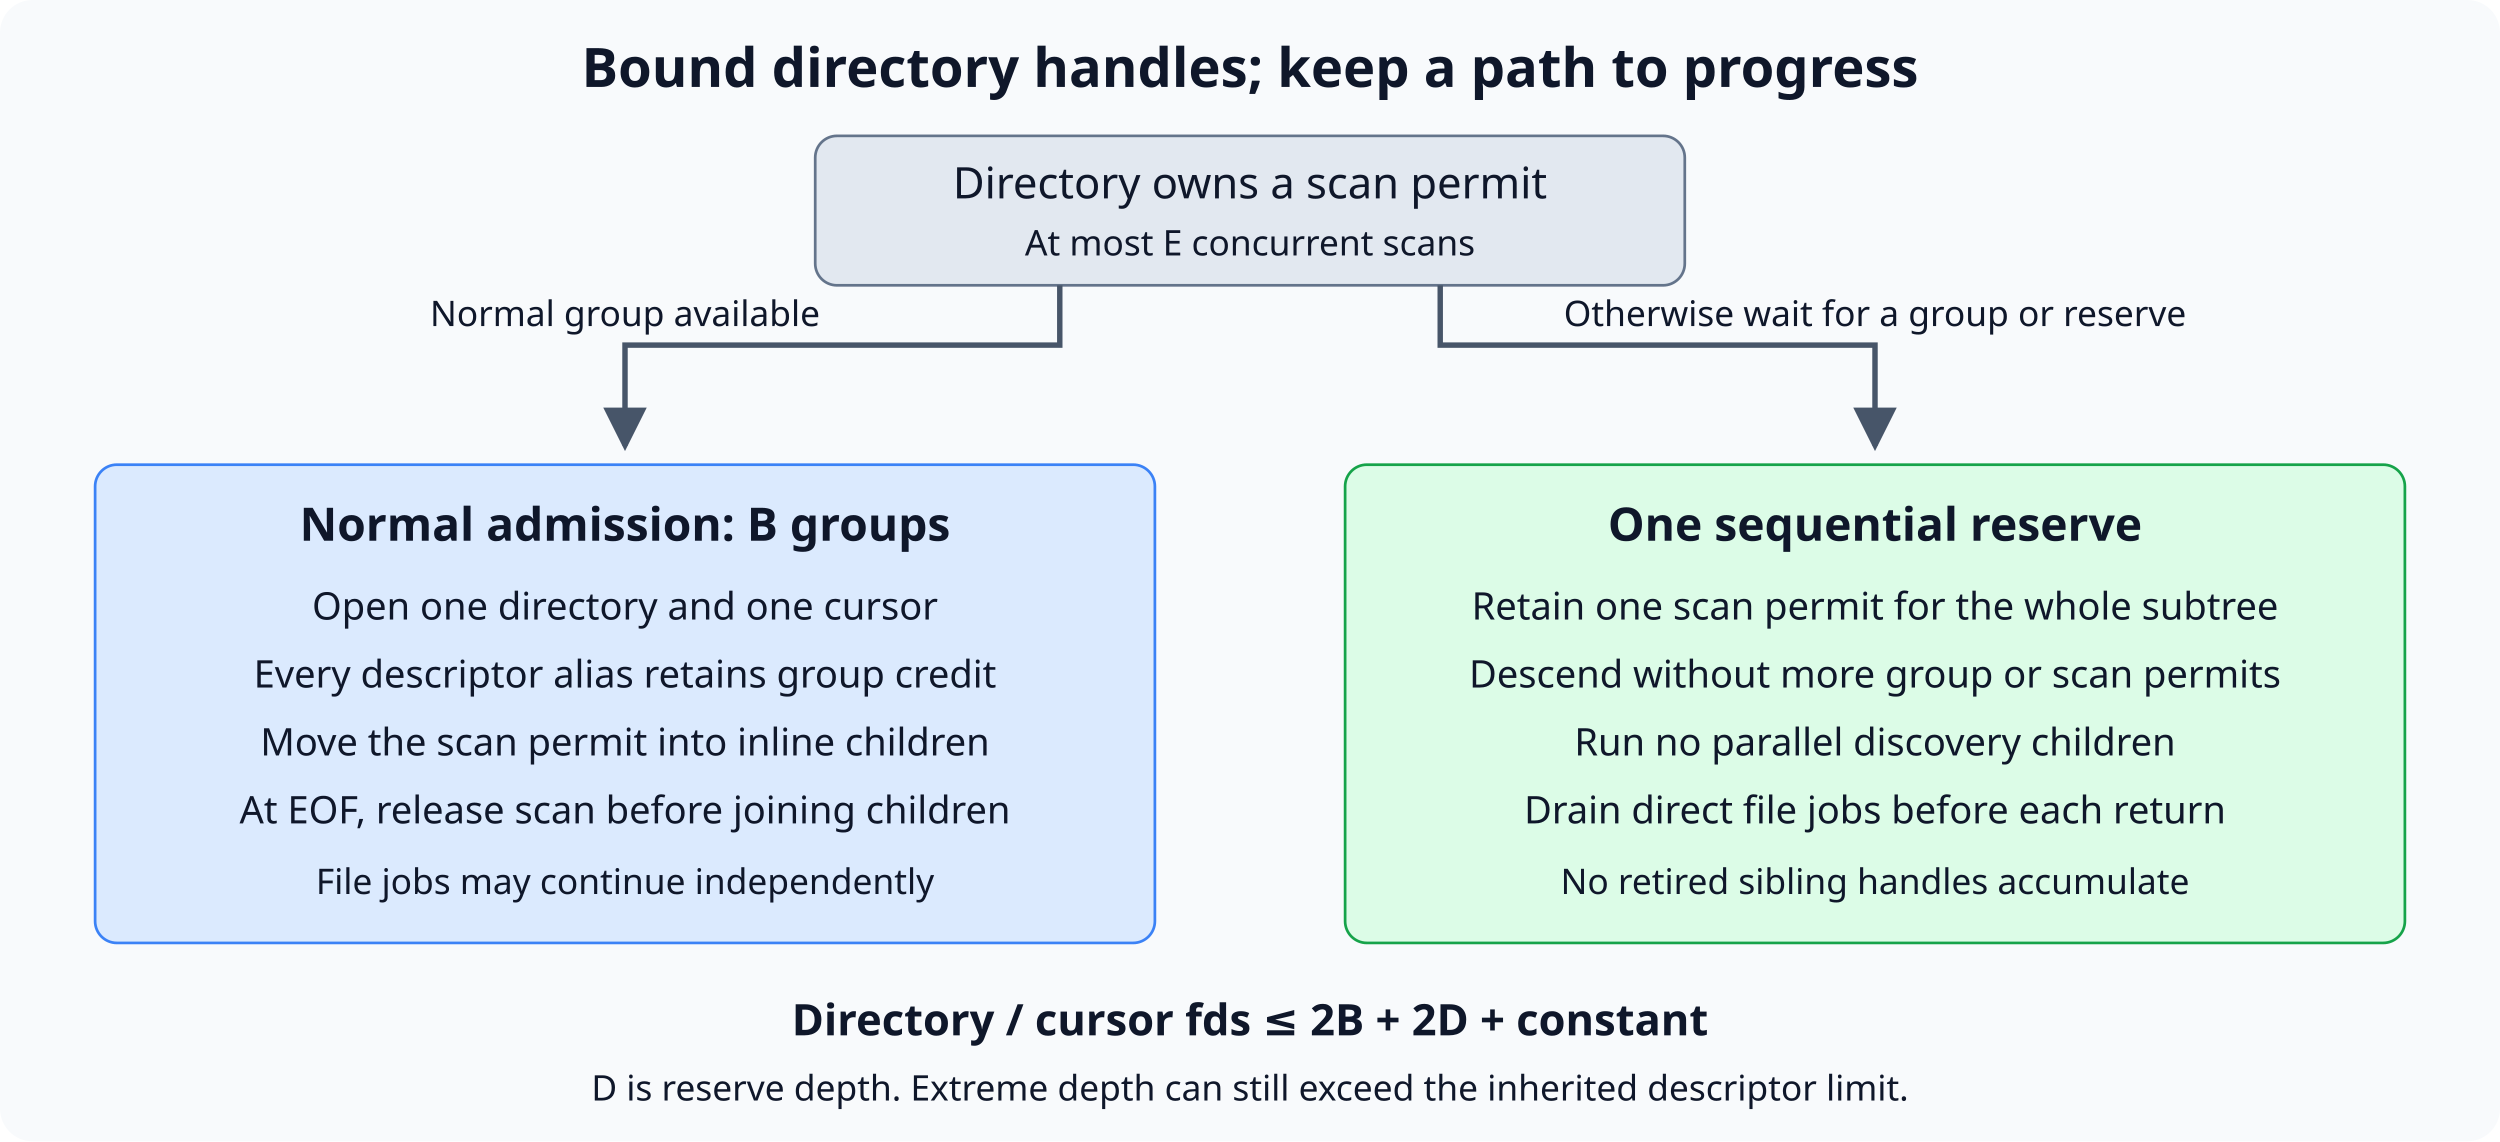
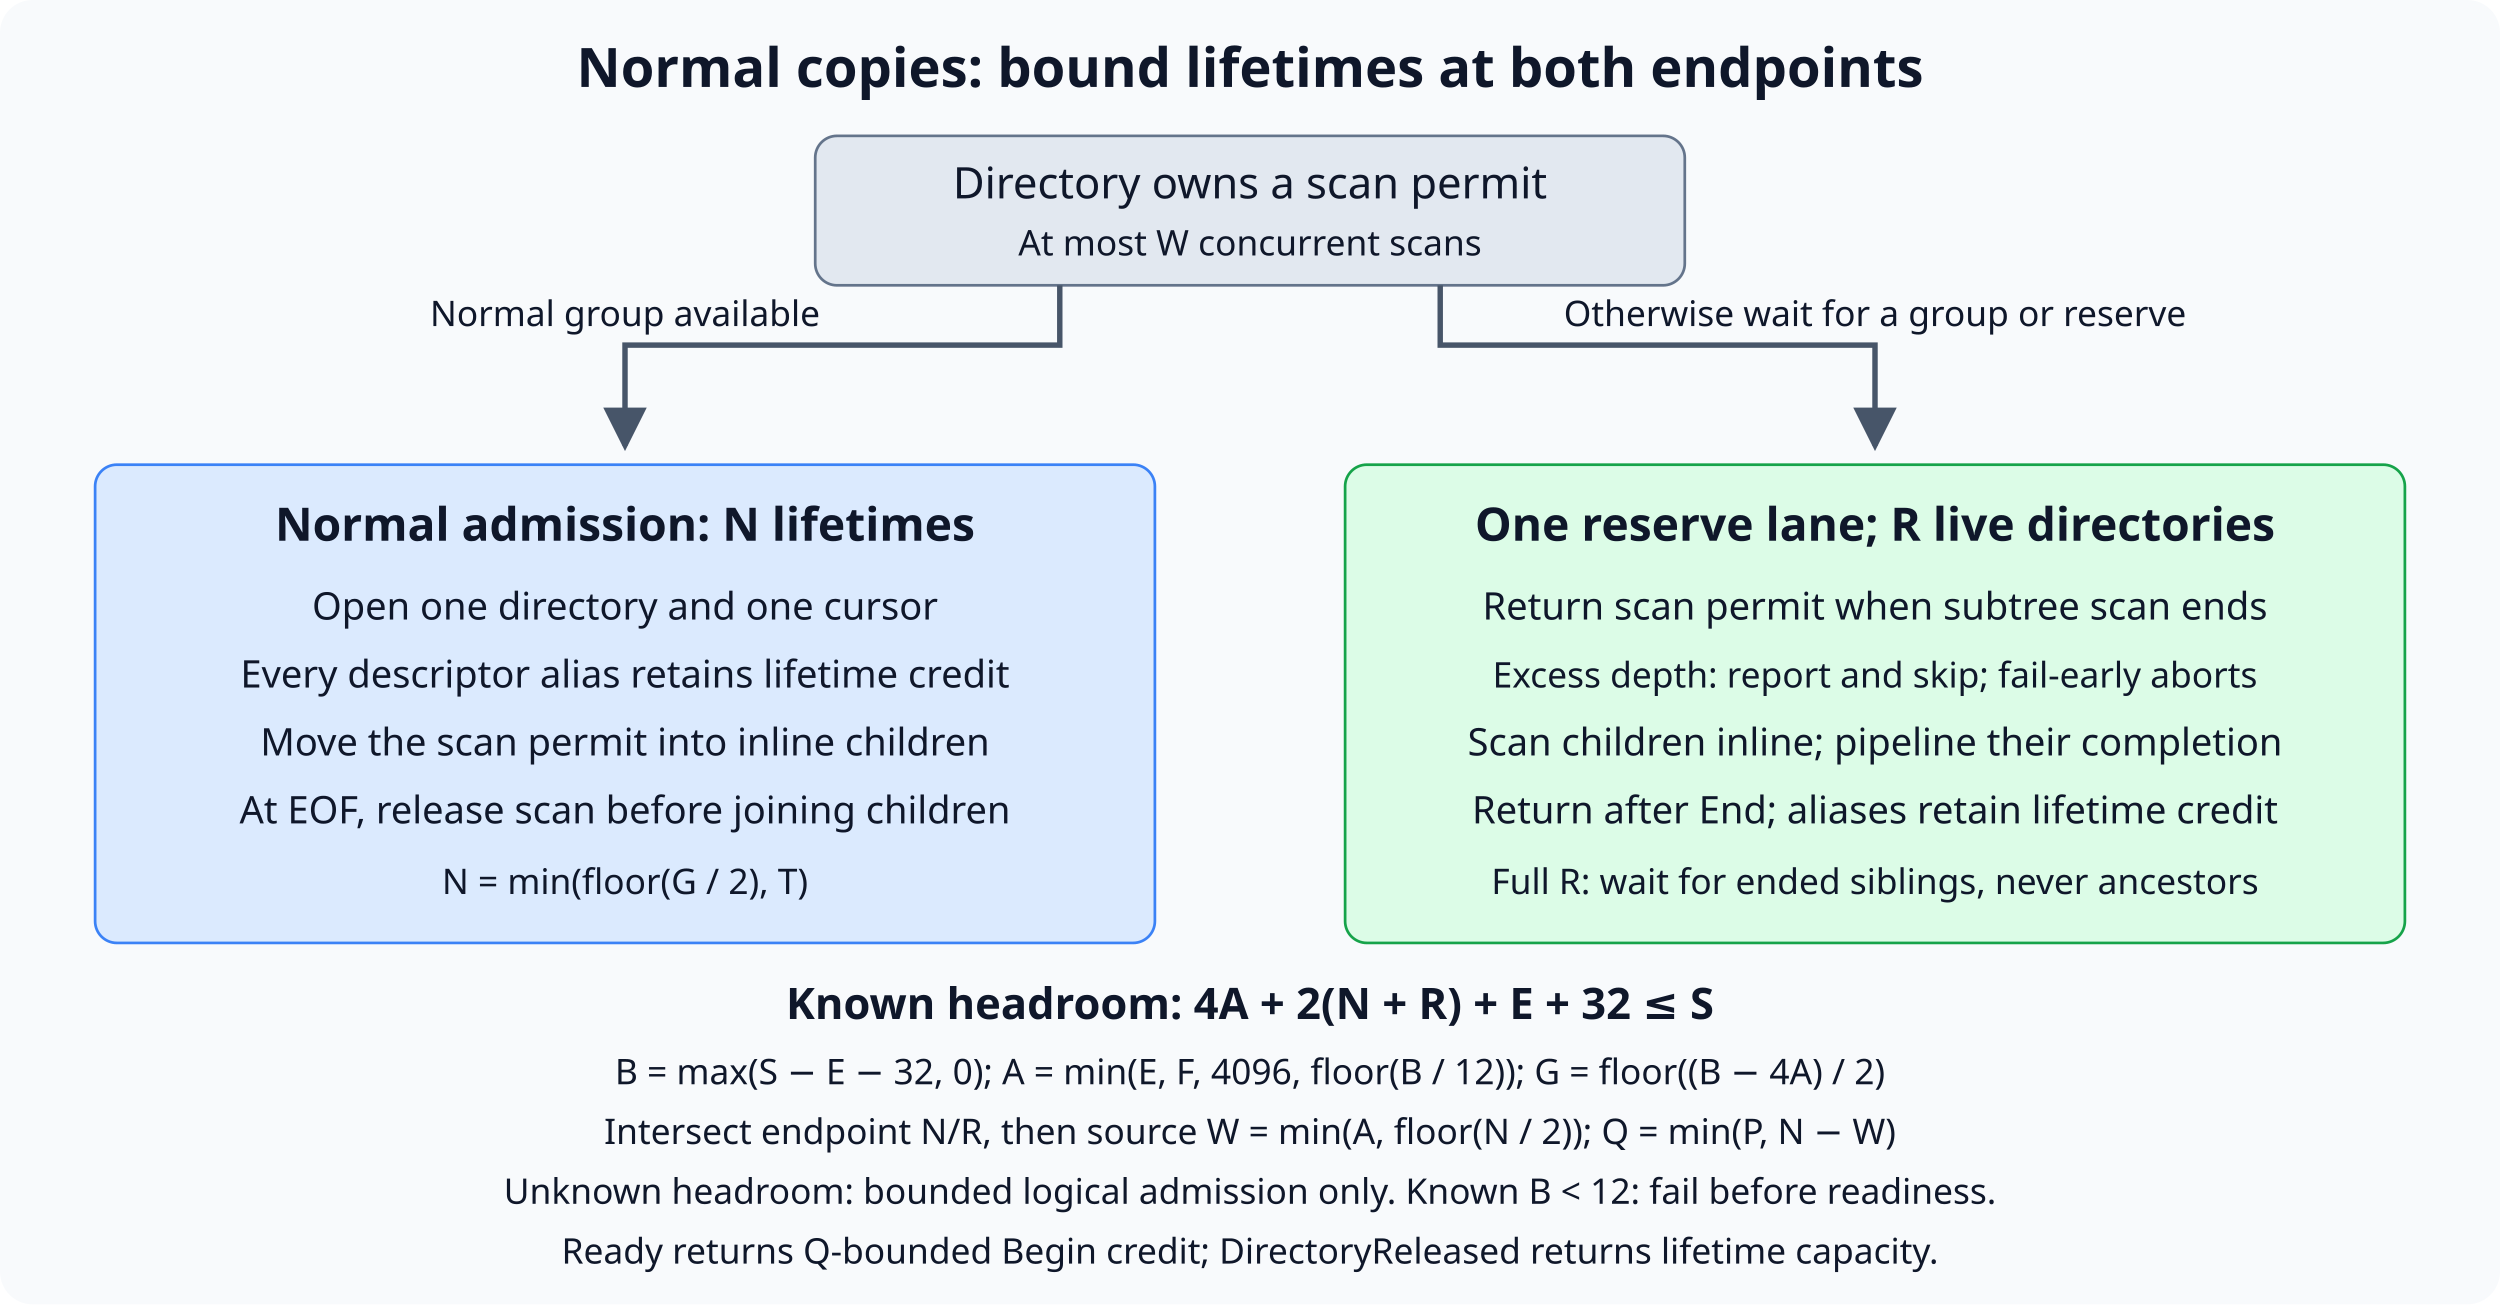
- <svg xmlns="http://www.w3.org/2000/svg" width="920" height="420" viewBox="0 0 920 420" role="img" aria-labelledby="title desc">
+ <svg xmlns="http://www.w3.org/2000/svg" width="920" height="480" viewBox="0 0 920 480" role="img" aria-labelledby="title desc">
  <defs>
    <marker id="arrow" markerWidth="8" markerHeight="8" refX="7" refY="4" orient="auto">
      <path d="M0 0L8 4L0 8Z" fill="#475569" />
    </marker>
  </defs>
-   <rect width="920" height="420" rx="12" fill="#f8fafc" />
+   <rect width="920" height="480" rx="12" fill="#f8fafc" />
  <g font-family="system-ui, sans-serif" text-anchor="middle" fill="#0f172a">
-     <text x="460" y="32" font-size="20" font-weight="600">Bound directory handles; keep a path to progress</text>
+     <text x="460" y="32" font-size="20" font-weight="600">Normal copies: bound lifetimes at both endpoints</text>
    <rect x="300" y="50" width="320" height="55" rx="8" fill="#e2e8f0" stroke="#64748b" />
    <text x="460" y="73" font-size="16">Directory owns a scan permit</text>
-     <text x="460" y="94" font-size="13">At most E concurrent scans</text>
+     <text x="460" y="94" font-size="13">At most W concurrent scans</text>
    <g stroke="#475569" stroke-width="2" fill="none" marker-end="url(#arrow)">
      <path d="M390 105V127H230V164" />
      <path d="M530 105V127H690V164" />
    </g>
    <text x="230" y="120" font-size="13">Normal group available</text>
    <text x="690" y="120" font-size="13">Otherwise wait for a group or reserve</text>
    <rect x="35" y="171" width="390" height="176" rx="8" fill="#dbeafe" stroke="#3b82f6" />
-     <text x="230" y="199" font-size="17" font-weight="600">Normal admission: B groups</text>
+     <text x="230" y="199" font-size="17" font-weight="600">Normal admission: N lifetimes</text>
    <text x="230" y="228" font-size="14">Open one directory and one cursor</text>
-     <text x="230" y="253" font-size="14">Every descriptor alias retains group credit</text>
+     <text x="230" y="253" font-size="14">Every descriptor alias retains lifetime credit</text>
    <text x="230" y="278" font-size="14">Move the scan permit into inline children</text>
    <text x="230" y="303" font-size="14">At EOF, release scan before joining children</text>
-     <text x="230" y="329" font-size="13">File jobs may continue independently</text>
+     <text x="230" y="329" font-size="13">N = min(floor(G / 2), T)</text>
    <rect x="495" y="171" width="390" height="176" rx="8" fill="#dcfce7" stroke="#16a34a" />
-     <text x="690" y="199" font-size="17" font-weight="600">One sequential reserve</text>
-     <text x="690" y="228" font-size="14">Retain one scan permit for the whole subtree</text>
-     <text x="690" y="253" font-size="14">Descend without more group or scan permits</text>
-     <text x="690" y="278" font-size="14">Run no parallel discovery children</text>
-     <text x="690" y="303" font-size="14">Drain direct file jobs before each return</text>
-     <text x="690" y="329" font-size="13">No retired sibling handles accumulate</text>
-     <text x="460" y="381" font-size="16" font-weight="600">Directory / cursor fds ≤ 2B + 2D + constant</text>
-     <text x="460" y="405" font-size="13">D is reserve depth. Extreme depth can still exceed the inherited descriptor limit.</text>
+     <text x="690" y="199" font-size="17" font-weight="600">One reserve lane; R live directories</text>
+     <text x="690" y="228" font-size="14">Return scan permit when subtree scan ends</text>
+     <text x="690" y="253" font-size="13">Excess depth: report and skip; fail-early aborts</text>
+     <text x="690" y="278" font-size="14">Scan children inline; pipeline their completion</text>
+     <text x="690" y="303" font-size="14">Return after End; aliases retain lifetime credit</text>
+     <text x="690" y="329" font-size="13">Full R: wait for ended siblings, never ancestors</text>
+     <text x="460" y="375" font-size="16" font-weight="600">Known headroom: 4A + 2(N + R) + E + 32 ≤ S</text>
+     <text x="460" y="399" font-size="13">B = max(S − E − 32, 0); A = min(E, F, 4096, floor(B / 12)); G = floor((B − 4A) / 2)</text>
+     <text x="460" y="421" font-size="13">Intersect endpoint N/R, then source W = min(A, floor(N / 2)); Q = min(P, N − W)</text>
+     <text x="460" y="443" font-size="13">Unknown headroom: bounded logical admission only. Known B &lt; 12: fail before readiness.</text>
+     <text x="460" y="465" font-size="13">Ready returns Q-bounded Begin credit; DirectoryReleased returns lifetime capacity.</text>
  </g>
</svg>
